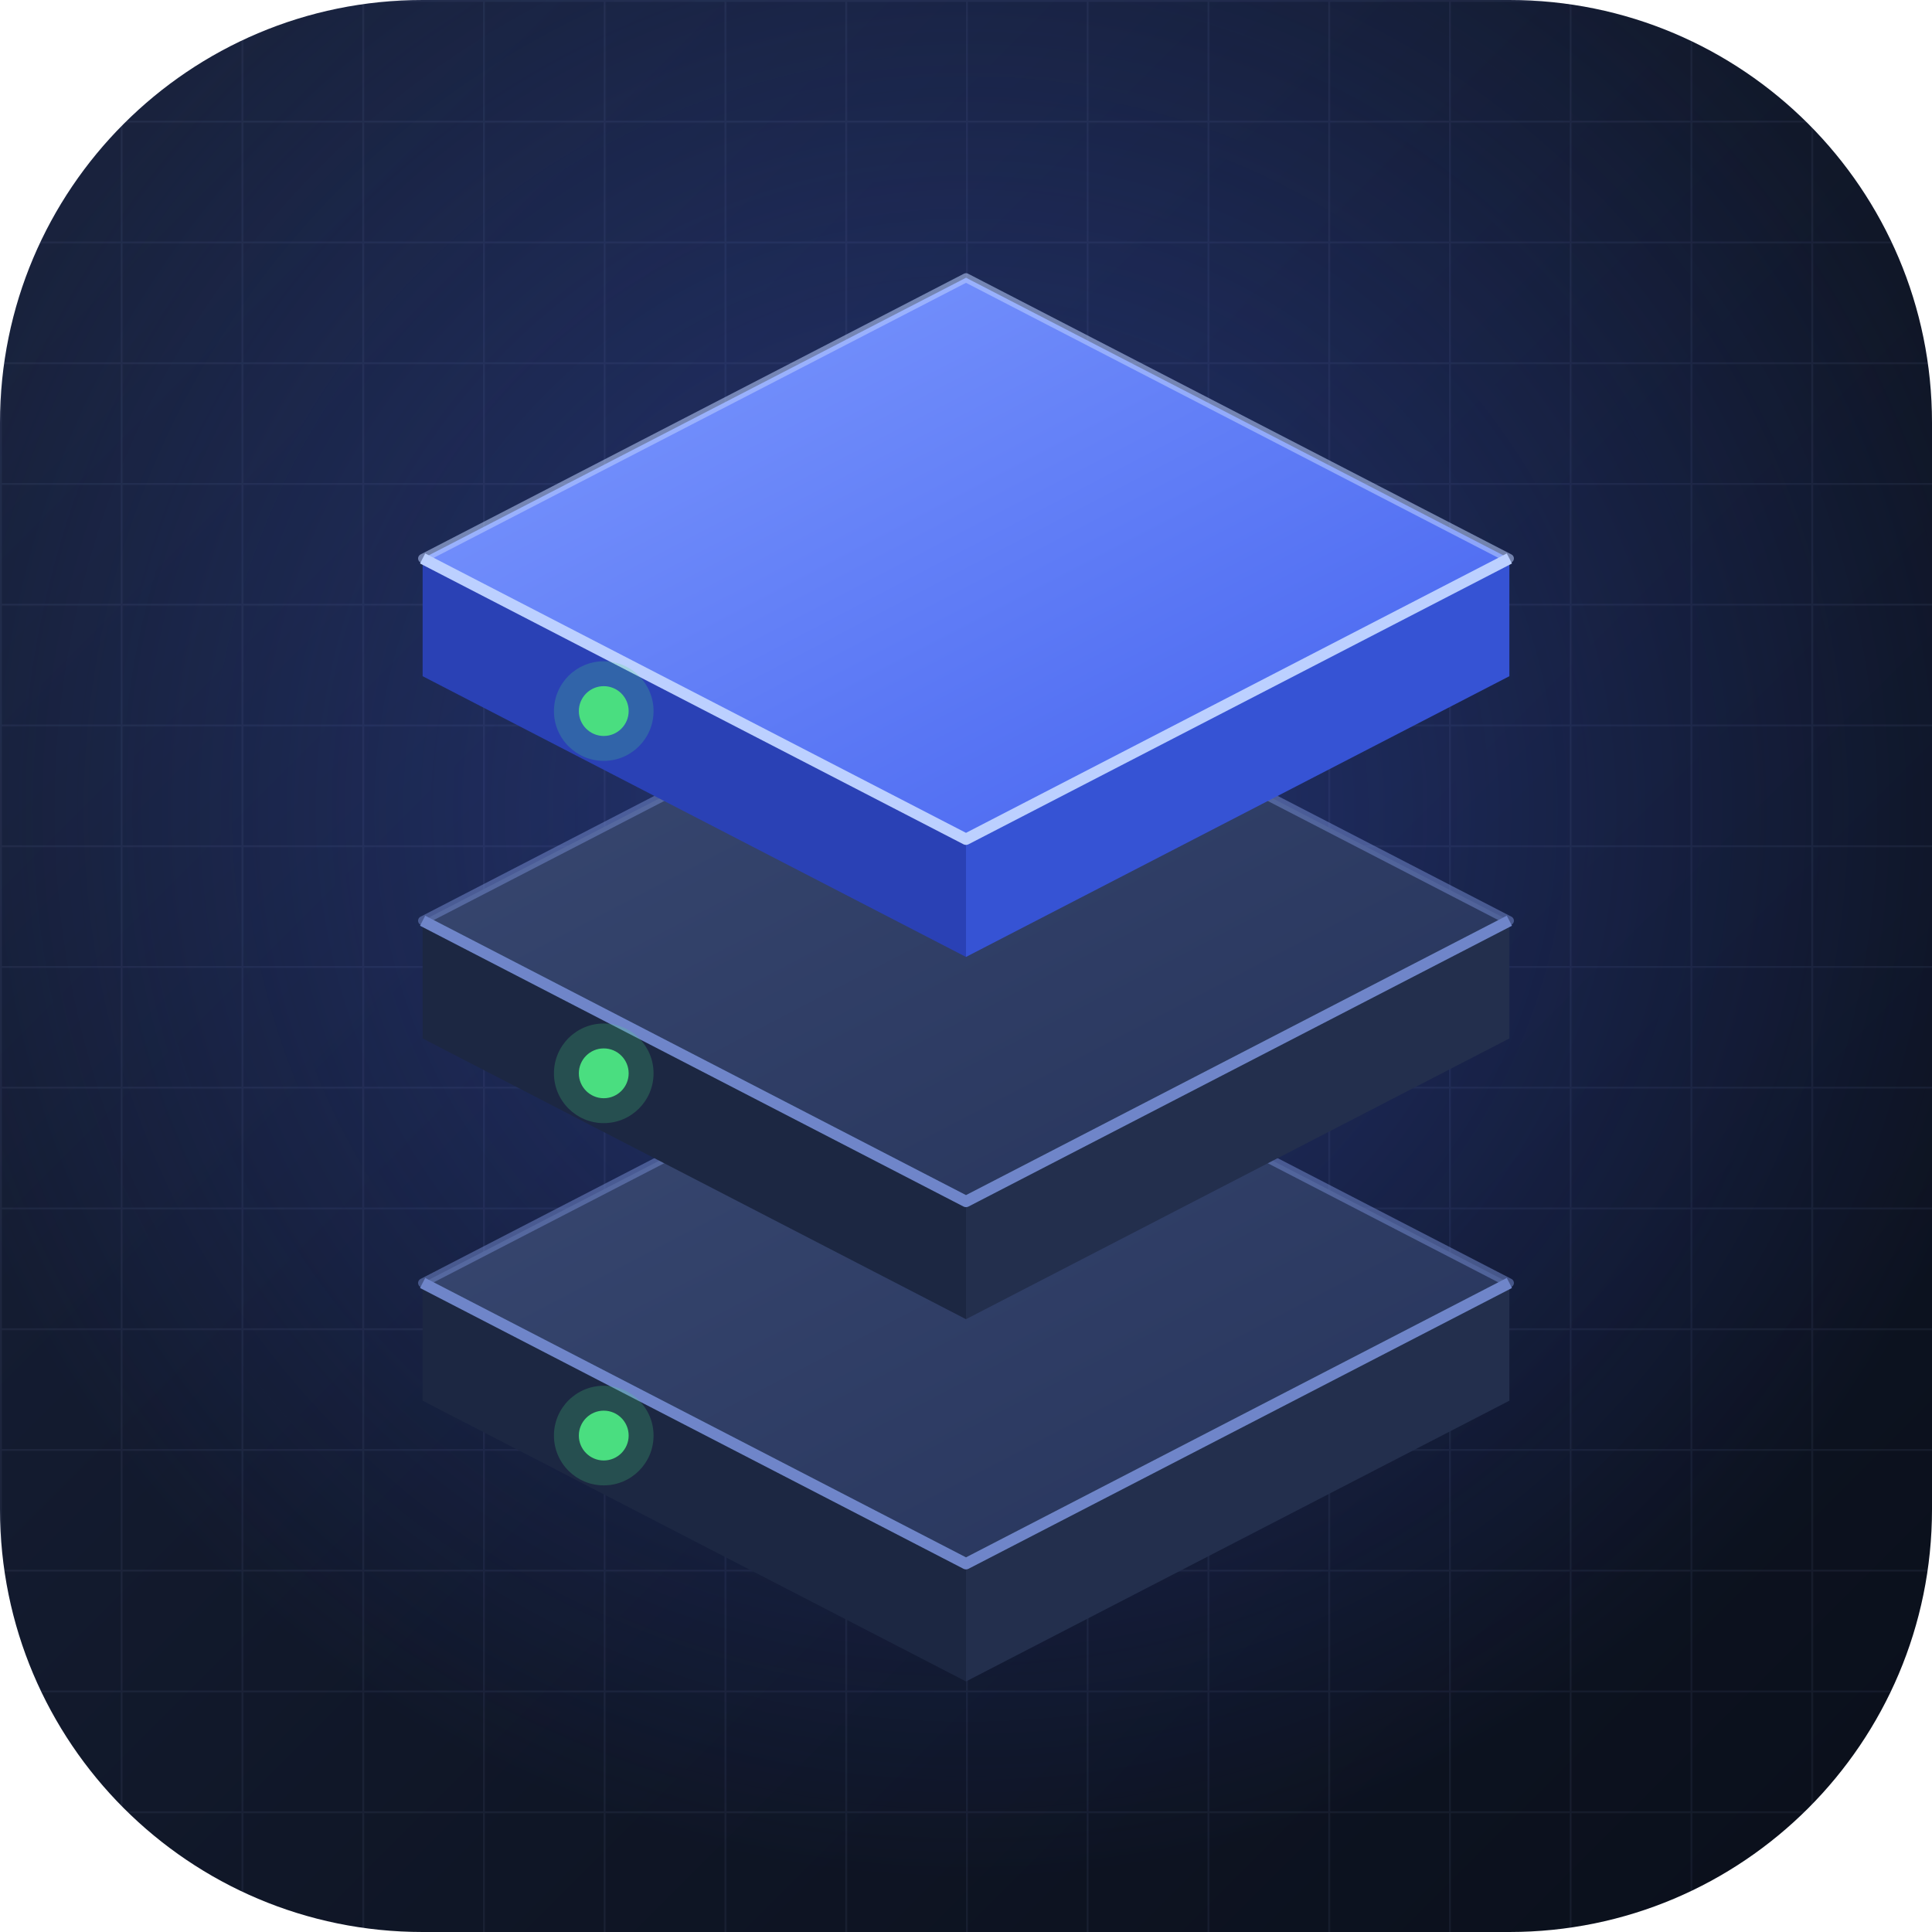
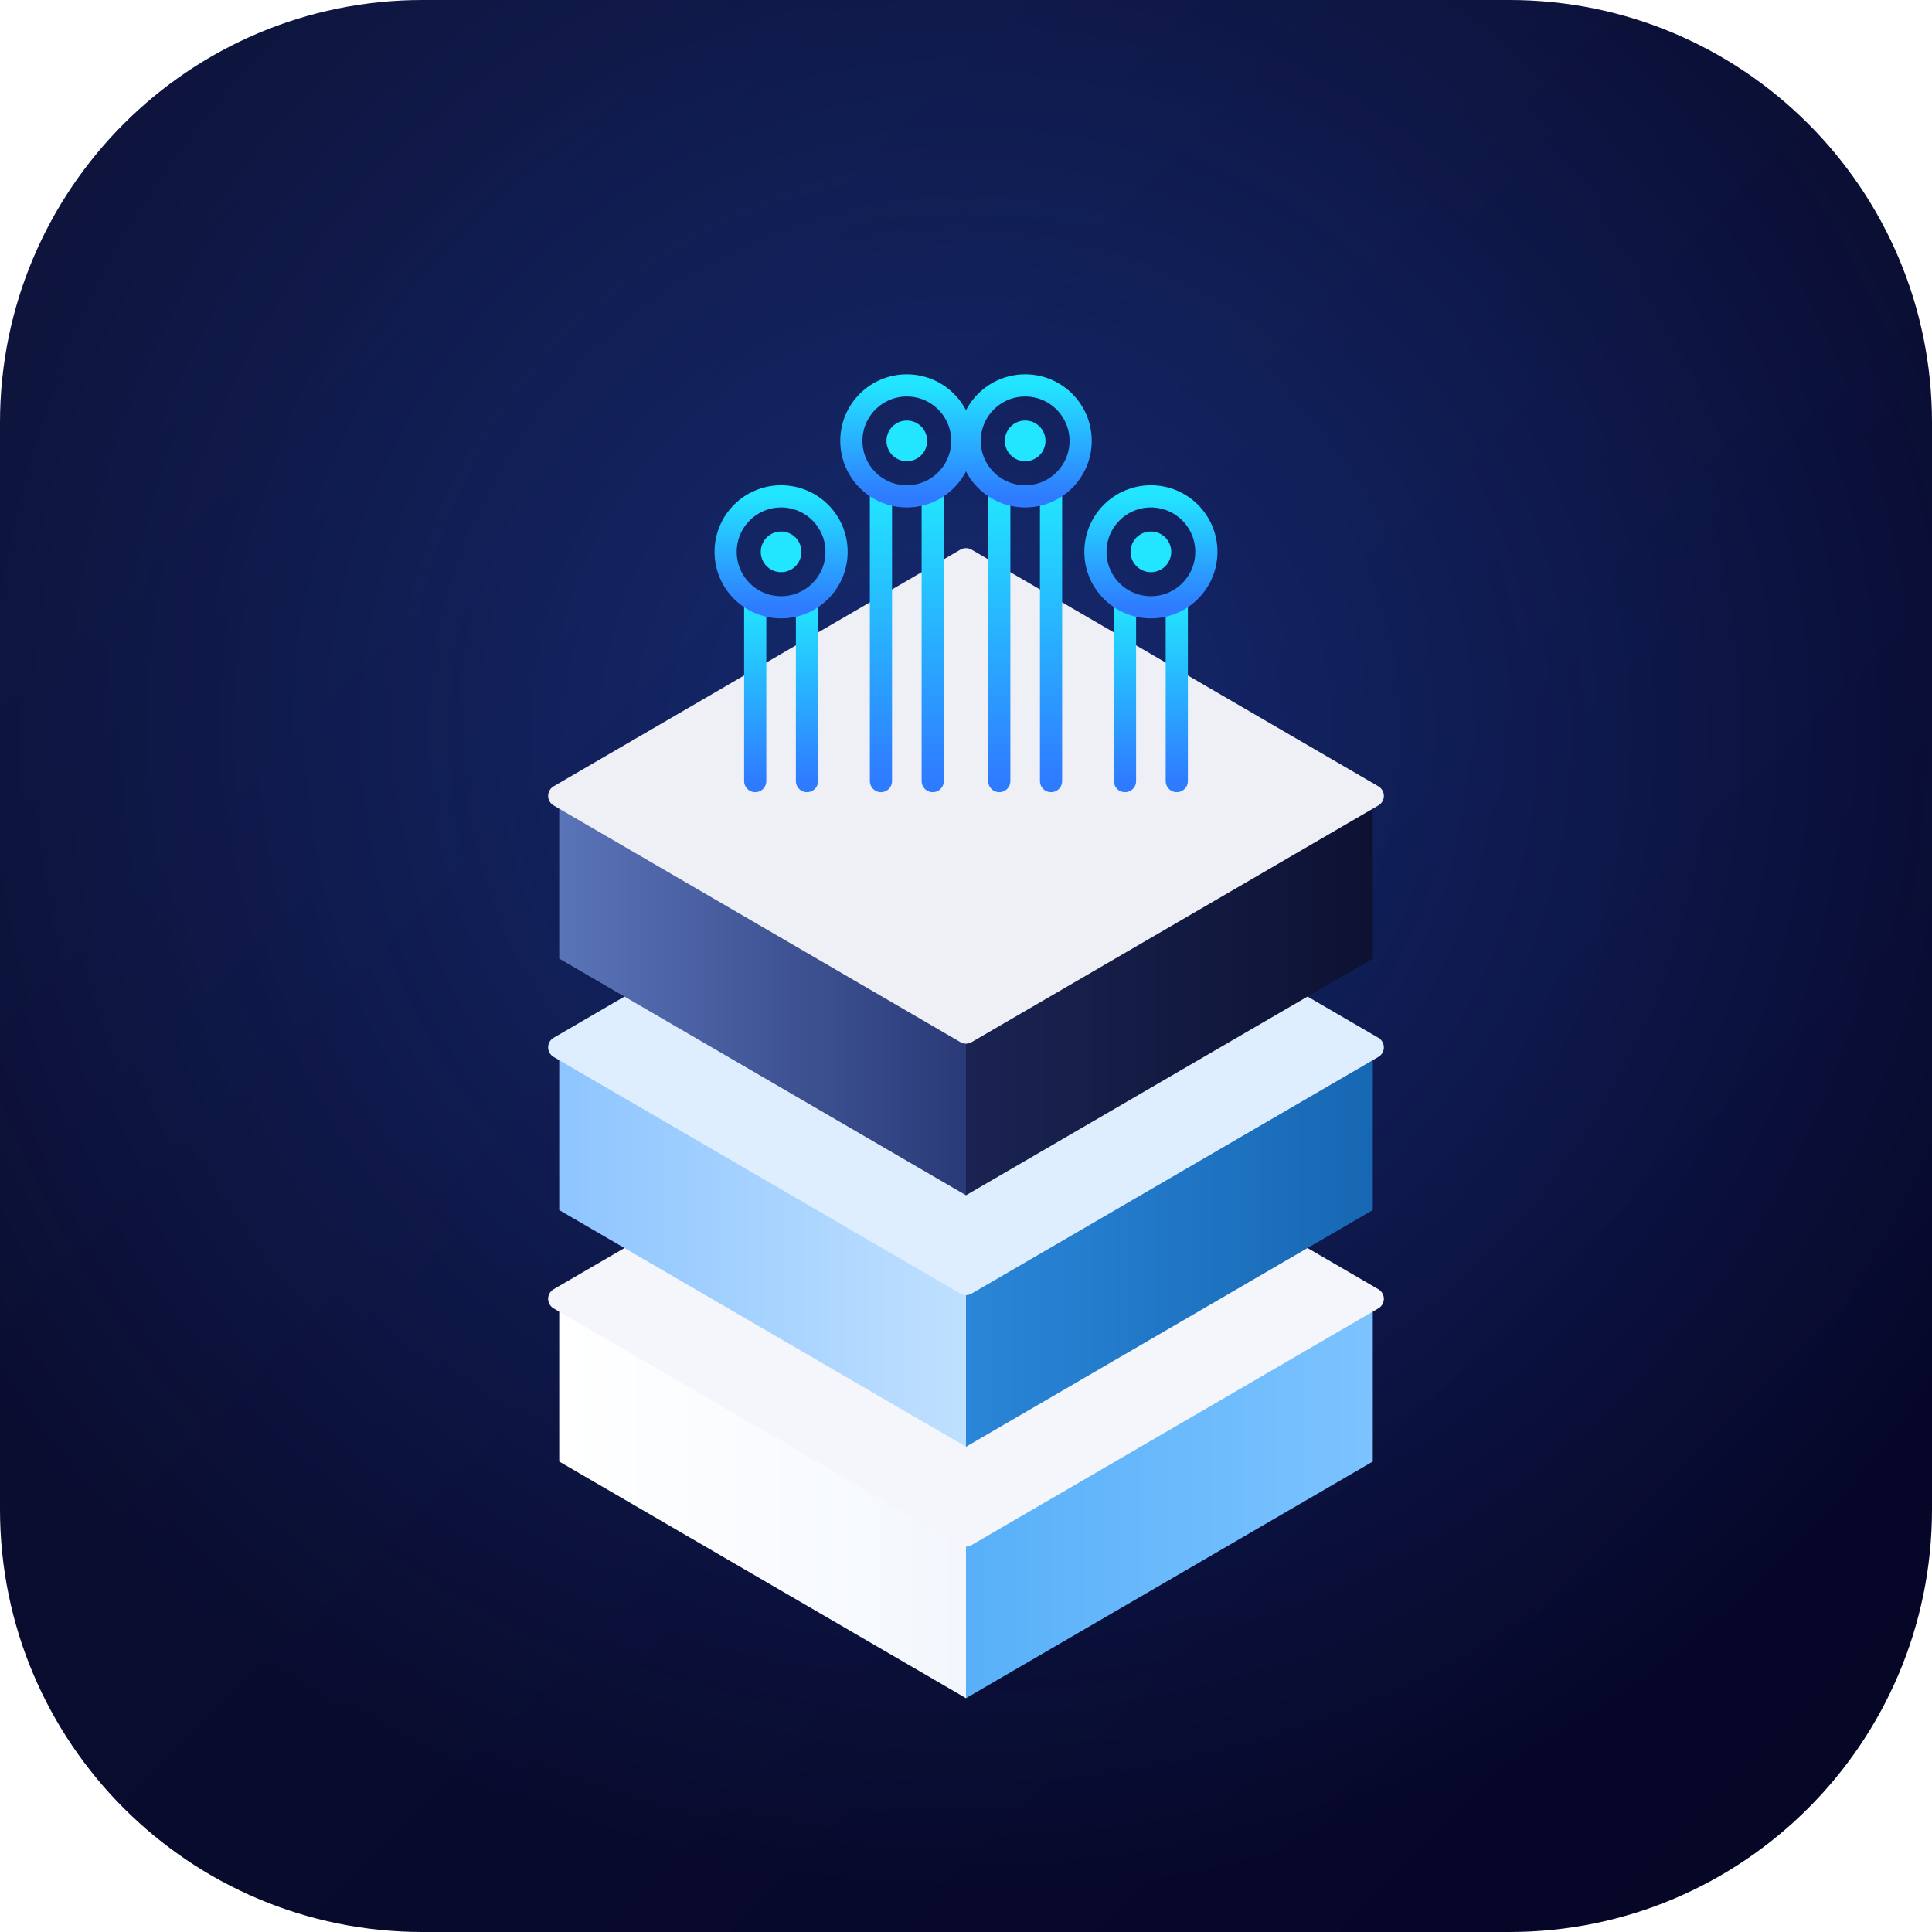
<svg xmlns="http://www.w3.org/2000/svg" viewBox="0 0 512 512" width="512" height="512">
  <defs>
    <linearGradient id="bg" x1="0" y1="0" x2="1" y2="1">
-       <stop offset="0" stop-color="#1a2440" />
-       <stop offset=".55" stop-color="#101728" />
-       <stop offset="1" stop-color="#0a0f1a" />
+       <stop offset="0" stop-color="#0d1236" />
+       <stop offset="1" stop-color="#050526" />
    </linearGradient>
-     <radialGradient id="glow" cx=".5" cy=".42" r=".55">
-       <stop offset="0" stop-color="#4361ee" stop-opacity=".38" />
-       <stop offset="1" stop-color="#4361ee" stop-opacity="0" />
+     <radialGradient id="glow" cx=".5" cy=".38" r=".6">
+       <stop offset="0" stop-color="#2f6bff" stop-opacity=".32" />
+       <stop offset="1" stop-color="#2f6bff" stop-opacity="0" />
    </radialGradient>
-     <linearGradient id="gt" x1="0" y1="0" x2="1" y2="1">
-       <stop offset="0" stop-color="#7f9bff" />
-       <stop offset="1" stop-color="#4361ee" />
+     <linearGradient id="gp" x1="0" y1="0" x2="0" y2="1">
+       <stop offset="0" stop-color="#22e5ff" />
+       <stop offset="1" stop-color="#2f7bff" />
    </linearGradient>
-     <linearGradient id="gs2" x1="0" y1="0" x2="1" y2="1">
-       <stop offset="0" stop-color="#3a4a73" />
-       <stop offset="1" stop-color="#26335a" />
+     <linearGradient id="gl1" x1="0" y1="0" x2="1" y2="0">
+       <stop offset="0" stop-color="#5a74b8" />
+       <stop offset="1" stop-color="#2a3a78" />
    </linearGradient>
-     <pattern id="grid" width="32" height="32" patternUnits="userSpaceOnUse">
-       <path d="M32 0H0V32" fill="none" stroke="#9fb3e8" stroke-opacity=".07" stroke-width="1" />
-     </pattern>
+     <linearGradient id="gr1" x1="0" y1="0" x2="1" y2="0">
+       <stop offset="0" stop-color="#1a2352" />
+       <stop offset="1" stop-color="#0d1233" />
+     </linearGradient>
+     <linearGradient id="gl2" x1="0" y1="0" x2="1" y2="0">
+       <stop offset="0" stop-color="#8ec5ff" />
+       <stop offset="1" stop-color="#bfe0ff" />
+     </linearGradient>
+     <linearGradient id="gr2" x1="0" y1="0" x2="1" y2="0">
+       <stop offset="0" stop-color="#2a86d8" />
+       <stop offset="1" stop-color="#1767b3" />
+     </linearGradient>
+     <linearGradient id="gl3" x1="0" y1="0" x2="1" y2="0">
+       <stop offset="0" stop-color="#ffffff" />
+       <stop offset="1" stop-color="#f3f7fd" />
+     </linearGradient>
+     <linearGradient id="gr3" x1="0" y1="0" x2="1" y2="0">
+       <stop offset="0" stop-color="#58b0f8" />
+       <stop offset="1" stop-color="#7cc3ff" />
+     </linearGradient>
  </defs>
  <rect width="512" height="512" rx="112" fill="url(#bg)" />
-   <rect width="512" height="512" rx="112" fill="url(#grid)" />
  <rect width="512" height="512" rx="112" fill="url(#glow)" />
-   <g transform="translate(256 256) scale(1.2) translate(-256 -248)">
-     <g>
-       <path d="M136 344 L256 406 L256 406 L256 406 L376 344 L376 318 L256 380 L136 318 Z" fill="none" />
-       <path d="M136 318 L256 380 L256 406 L136 344 Z" fill="#1c2742" />
-       <path d="M376 318 L256 380 L256 406 L376 344 Z" fill="#232f4d" />
-       <path d="M256 256 L376 318 L256 380 L136 318 Z" fill="url(#gs2)" />
-       <path d="M136 318 L256 380 L376 318" fill="none" stroke="#6f86c9" stroke-width="2.5" stroke-linejoin="round" />
-       <path d="M256 256 L376 318 L256 380 L136 318 Z" fill="none" stroke="#6f86c9" stroke-opacity=".55" stroke-width="2" stroke-linejoin="round" />
-       <circle cx="176" cy="351.7" r="5.5" fill="#4ade80" />
-       <circle cx="176" cy="351.7" r="11" fill="#4ade80" opacity=".22" />
-     </g>
-     <g>
-       <path d="M136 264 L256 326 L256 326 L256 326 L376 264 L376 238 L256 300 L136 238 Z" fill="none" />
-       <path d="M136 238 L256 300 L256 326 L136 264 Z" fill="#1c2742" />
-       <path d="M376 238 L256 300 L256 326 L376 264 Z" fill="#232f4d" />
-       <path d="M256 176 L376 238 L256 300 L136 238 Z" fill="url(#gs2)" />
-       <path d="M136 238 L256 300 L376 238" fill="none" stroke="#6f86c9" stroke-width="2.5" stroke-linejoin="round" />
-       <path d="M256 176 L376 238 L256 300 L136 238 Z" fill="none" stroke="#6f86c9" stroke-opacity=".55" stroke-width="2" stroke-linejoin="round" />
-       <circle cx="176" cy="271.7" r="5.5" fill="#4ade80" />
-       <circle cx="176" cy="271.7" r="11" fill="#4ade80" opacity=".22" />
-     </g>
-     <g>
-       <path d="M136 184 L256 246 L256 246 L256 246 L376 184 L376 158 L256 220 L136 158 Z" fill="none" />
-       <path d="M136 158 L256 220 L256 246 L136 184 Z" fill="#2a41b5" />
-       <path d="M376 158 L256 220 L256 246 L376 184 Z" fill="#3653d4" />
-       <path d="M256 96 L376 158 L256 220 L136 158 Z" fill="url(#gt)" />
-       <path d="M136 158 L256 220 L376 158" fill="none" stroke="#bcd0ff" stroke-width="2.5" stroke-linejoin="round" />
-       <path d="M256 96 L376 158 L256 220 L136 158 Z" fill="none" stroke="#bcd0ff" stroke-opacity=".55" stroke-width="2" stroke-linejoin="round" />
-       <circle cx="176" cy="191.7" r="5.5" fill="#4ade80" />
-       <circle cx="176" cy="191.7" r="11" fill="#4ade80" opacity=".22" />
-     </g>
+   <g transform="translate(256 256) scale(0.98) translate(-256 -262)">
+     <path d="M146 352 L256 416 L256 460 L146 396 Z" fill="url(#gl3)" />
+     <path d="M366 352 L256 416 L256 460 L366 396 Z" fill="url(#gr3)" />
+     <path d="M256 288 L366 352 L256 416 L146 352 Z" fill="#f4f6fb" stroke="#f4f6fb" stroke-width="6" stroke-linejoin="round" />
+     <path d="M146 284 L256 348 L256 392 L146 328 Z" fill="url(#gl2)" />
+     <path d="M366 284 L256 348 L256 392 L366 328 Z" fill="url(#gr2)" />
+     <path d="M256 220 L366 284 L256 348 L146 284 Z" fill="#dfeeff" stroke="#dfeeff" stroke-width="6" stroke-linejoin="round" />
+     <path d="M146 216 L256 280 L256 324 L146 260 Z" fill="url(#gl1)" />
+     <path d="M366 216 L256 280 L256 324 L366 260 Z" fill="url(#gr1)" />
+     <path d="M256 152 L366 216 L256 280 L146 216 Z" fill="#eef0f6" stroke="#eef0f6" stroke-width="6" stroke-linejoin="round" />
+     <path d="M199 212 V164 M213 212 V164" fill="none" stroke="url(#gp)" stroke-width="6" stroke-linecap="round" />
+     <circle cx="206" cy="150" r="15" fill="none" stroke="url(#gp)" stroke-width="6" />
+     <circle cx="206" cy="150" r="5.5" fill="#22e5ff" />
+     <path d="M233 212 V134 M247 212 V134" fill="none" stroke="url(#gp)" stroke-width="6" stroke-linecap="round" />
+     <circle cx="240" cy="120" r="15" fill="none" stroke="url(#gp)" stroke-width="6" />
+     <circle cx="240" cy="120" r="5.5" fill="#22e5ff" />
+     <path d="M265 212 V134 M279 212 V134" fill="none" stroke="url(#gp)" stroke-width="6" stroke-linecap="round" />
+     <circle cx="272" cy="120" r="15" fill="none" stroke="url(#gp)" stroke-width="6" />
+     <circle cx="272" cy="120" r="5.5" fill="#22e5ff" />
+     <path d="M299 212 V164 M313 212 V164" fill="none" stroke="url(#gp)" stroke-width="6" stroke-linecap="round" />
+     <circle cx="306" cy="150" r="15" fill="none" stroke="url(#gp)" stroke-width="6" />
+     <circle cx="306" cy="150" r="5.5" fill="#22e5ff" />
  </g>
</svg>
